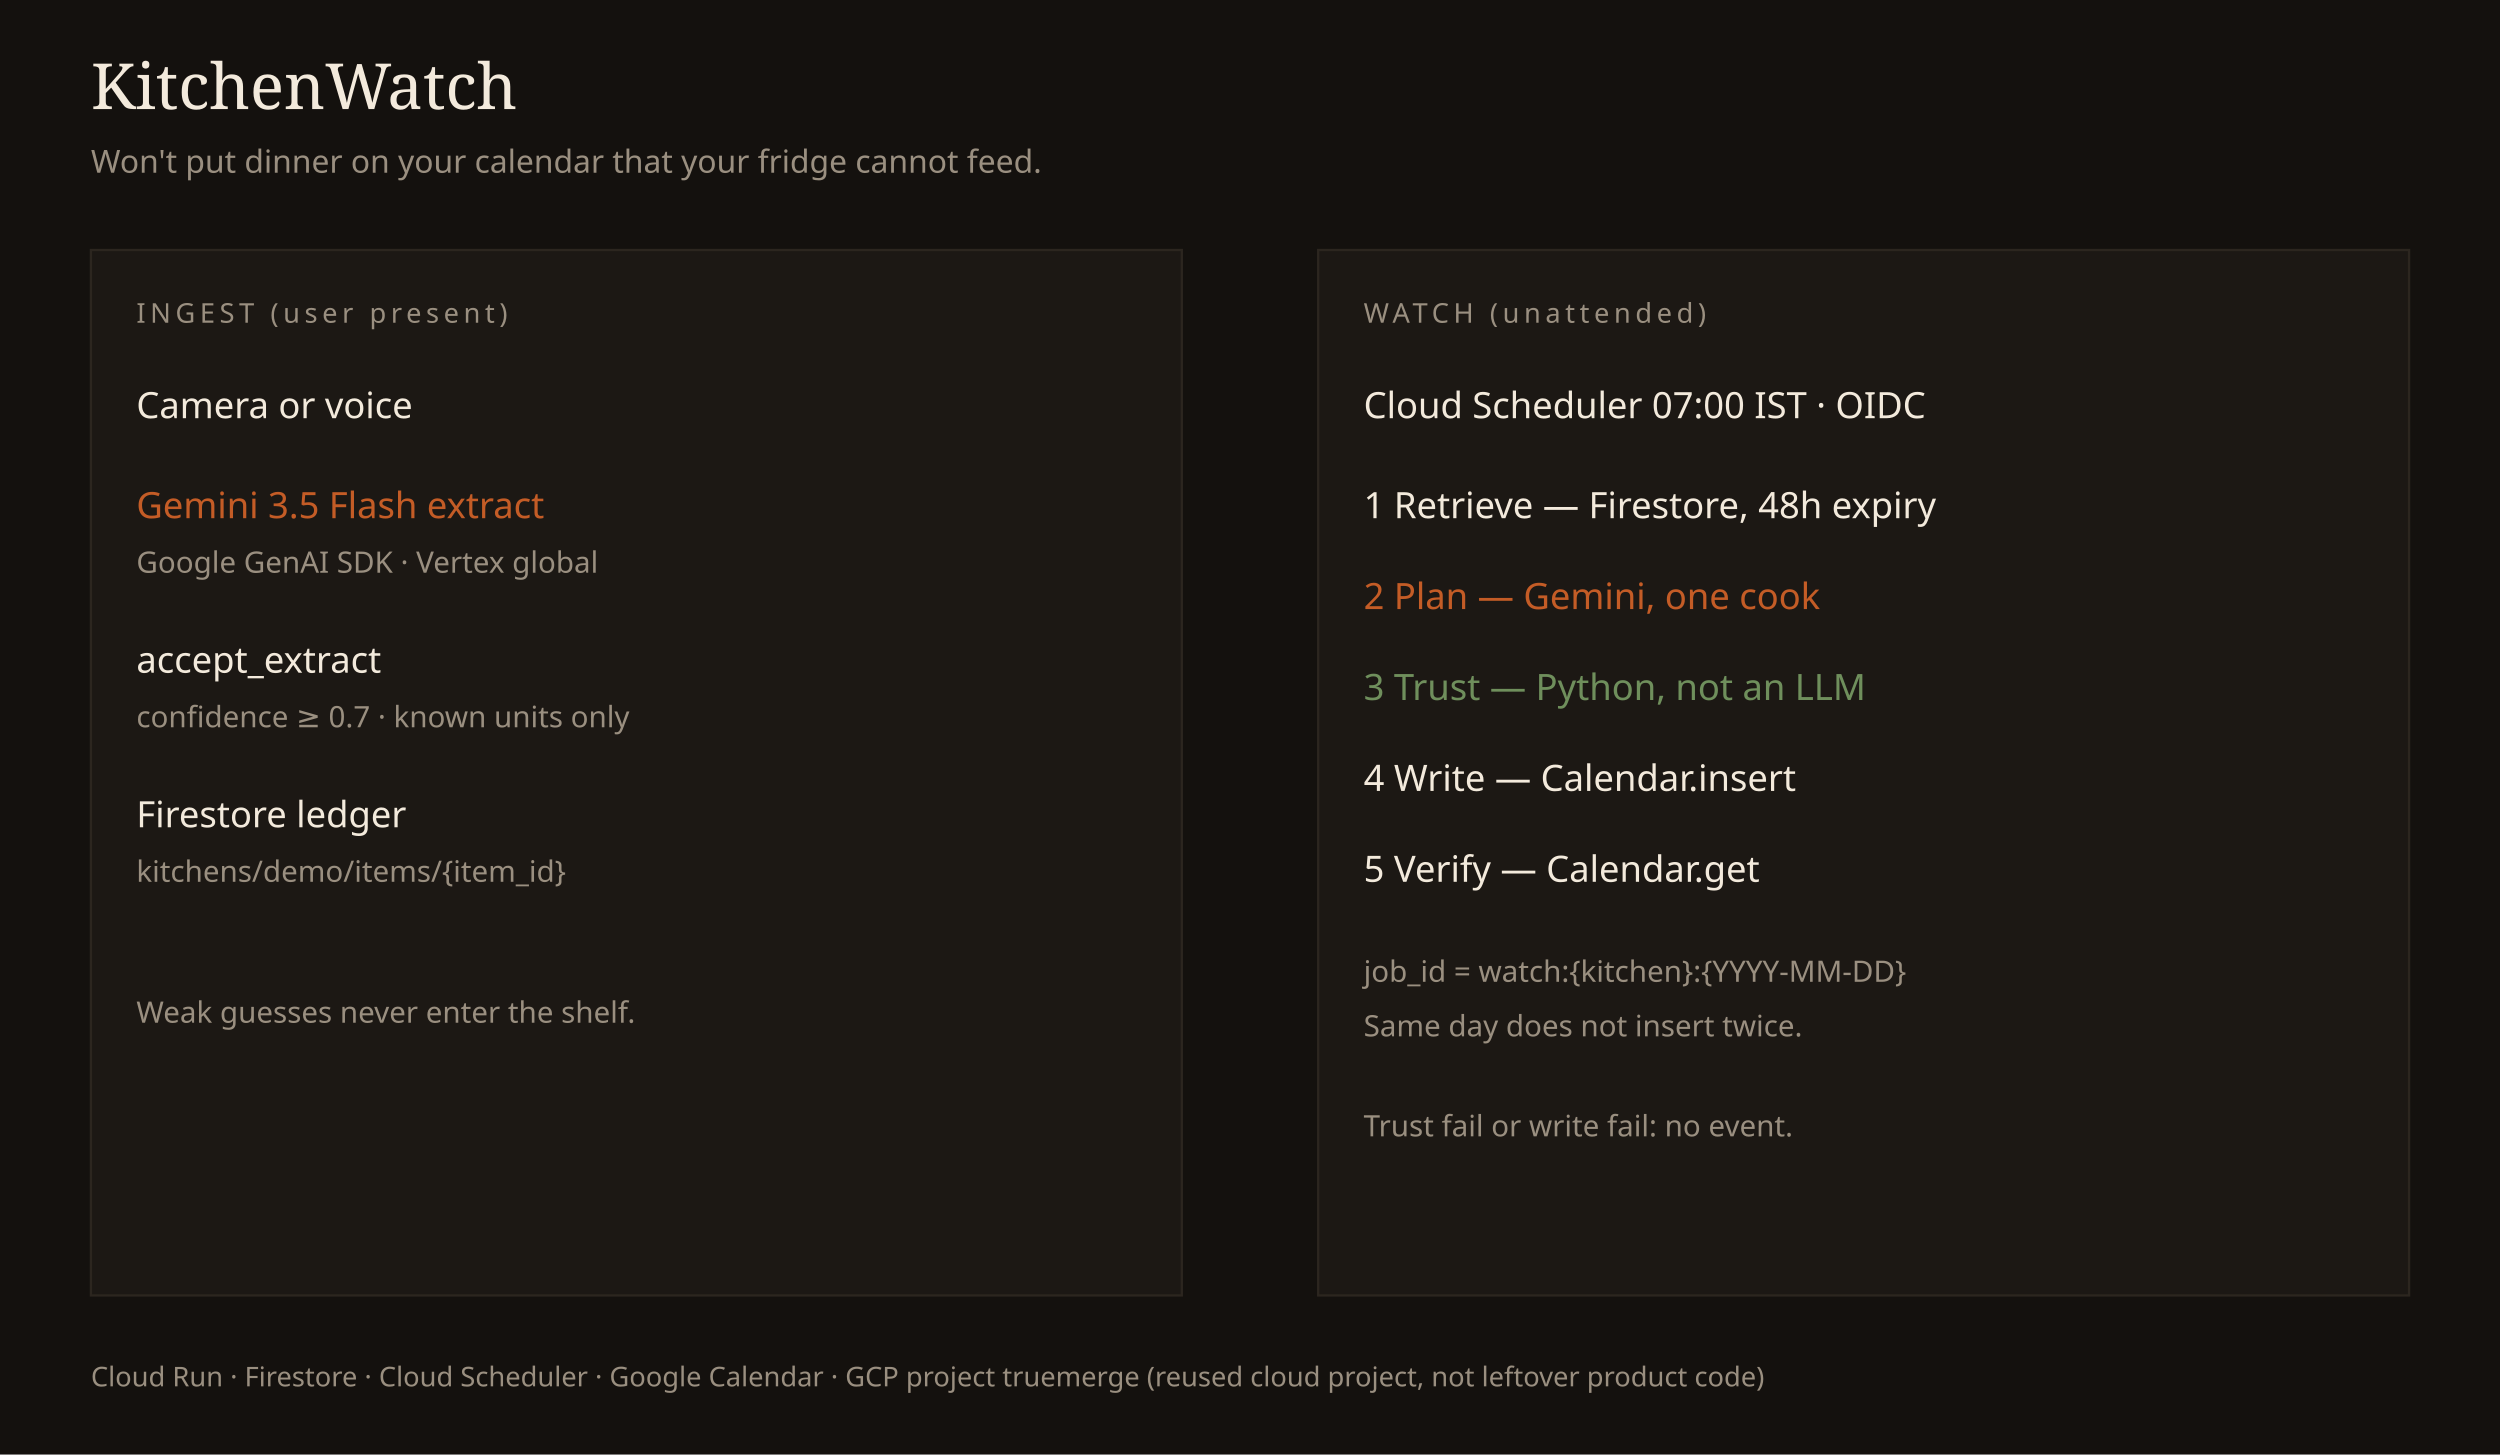
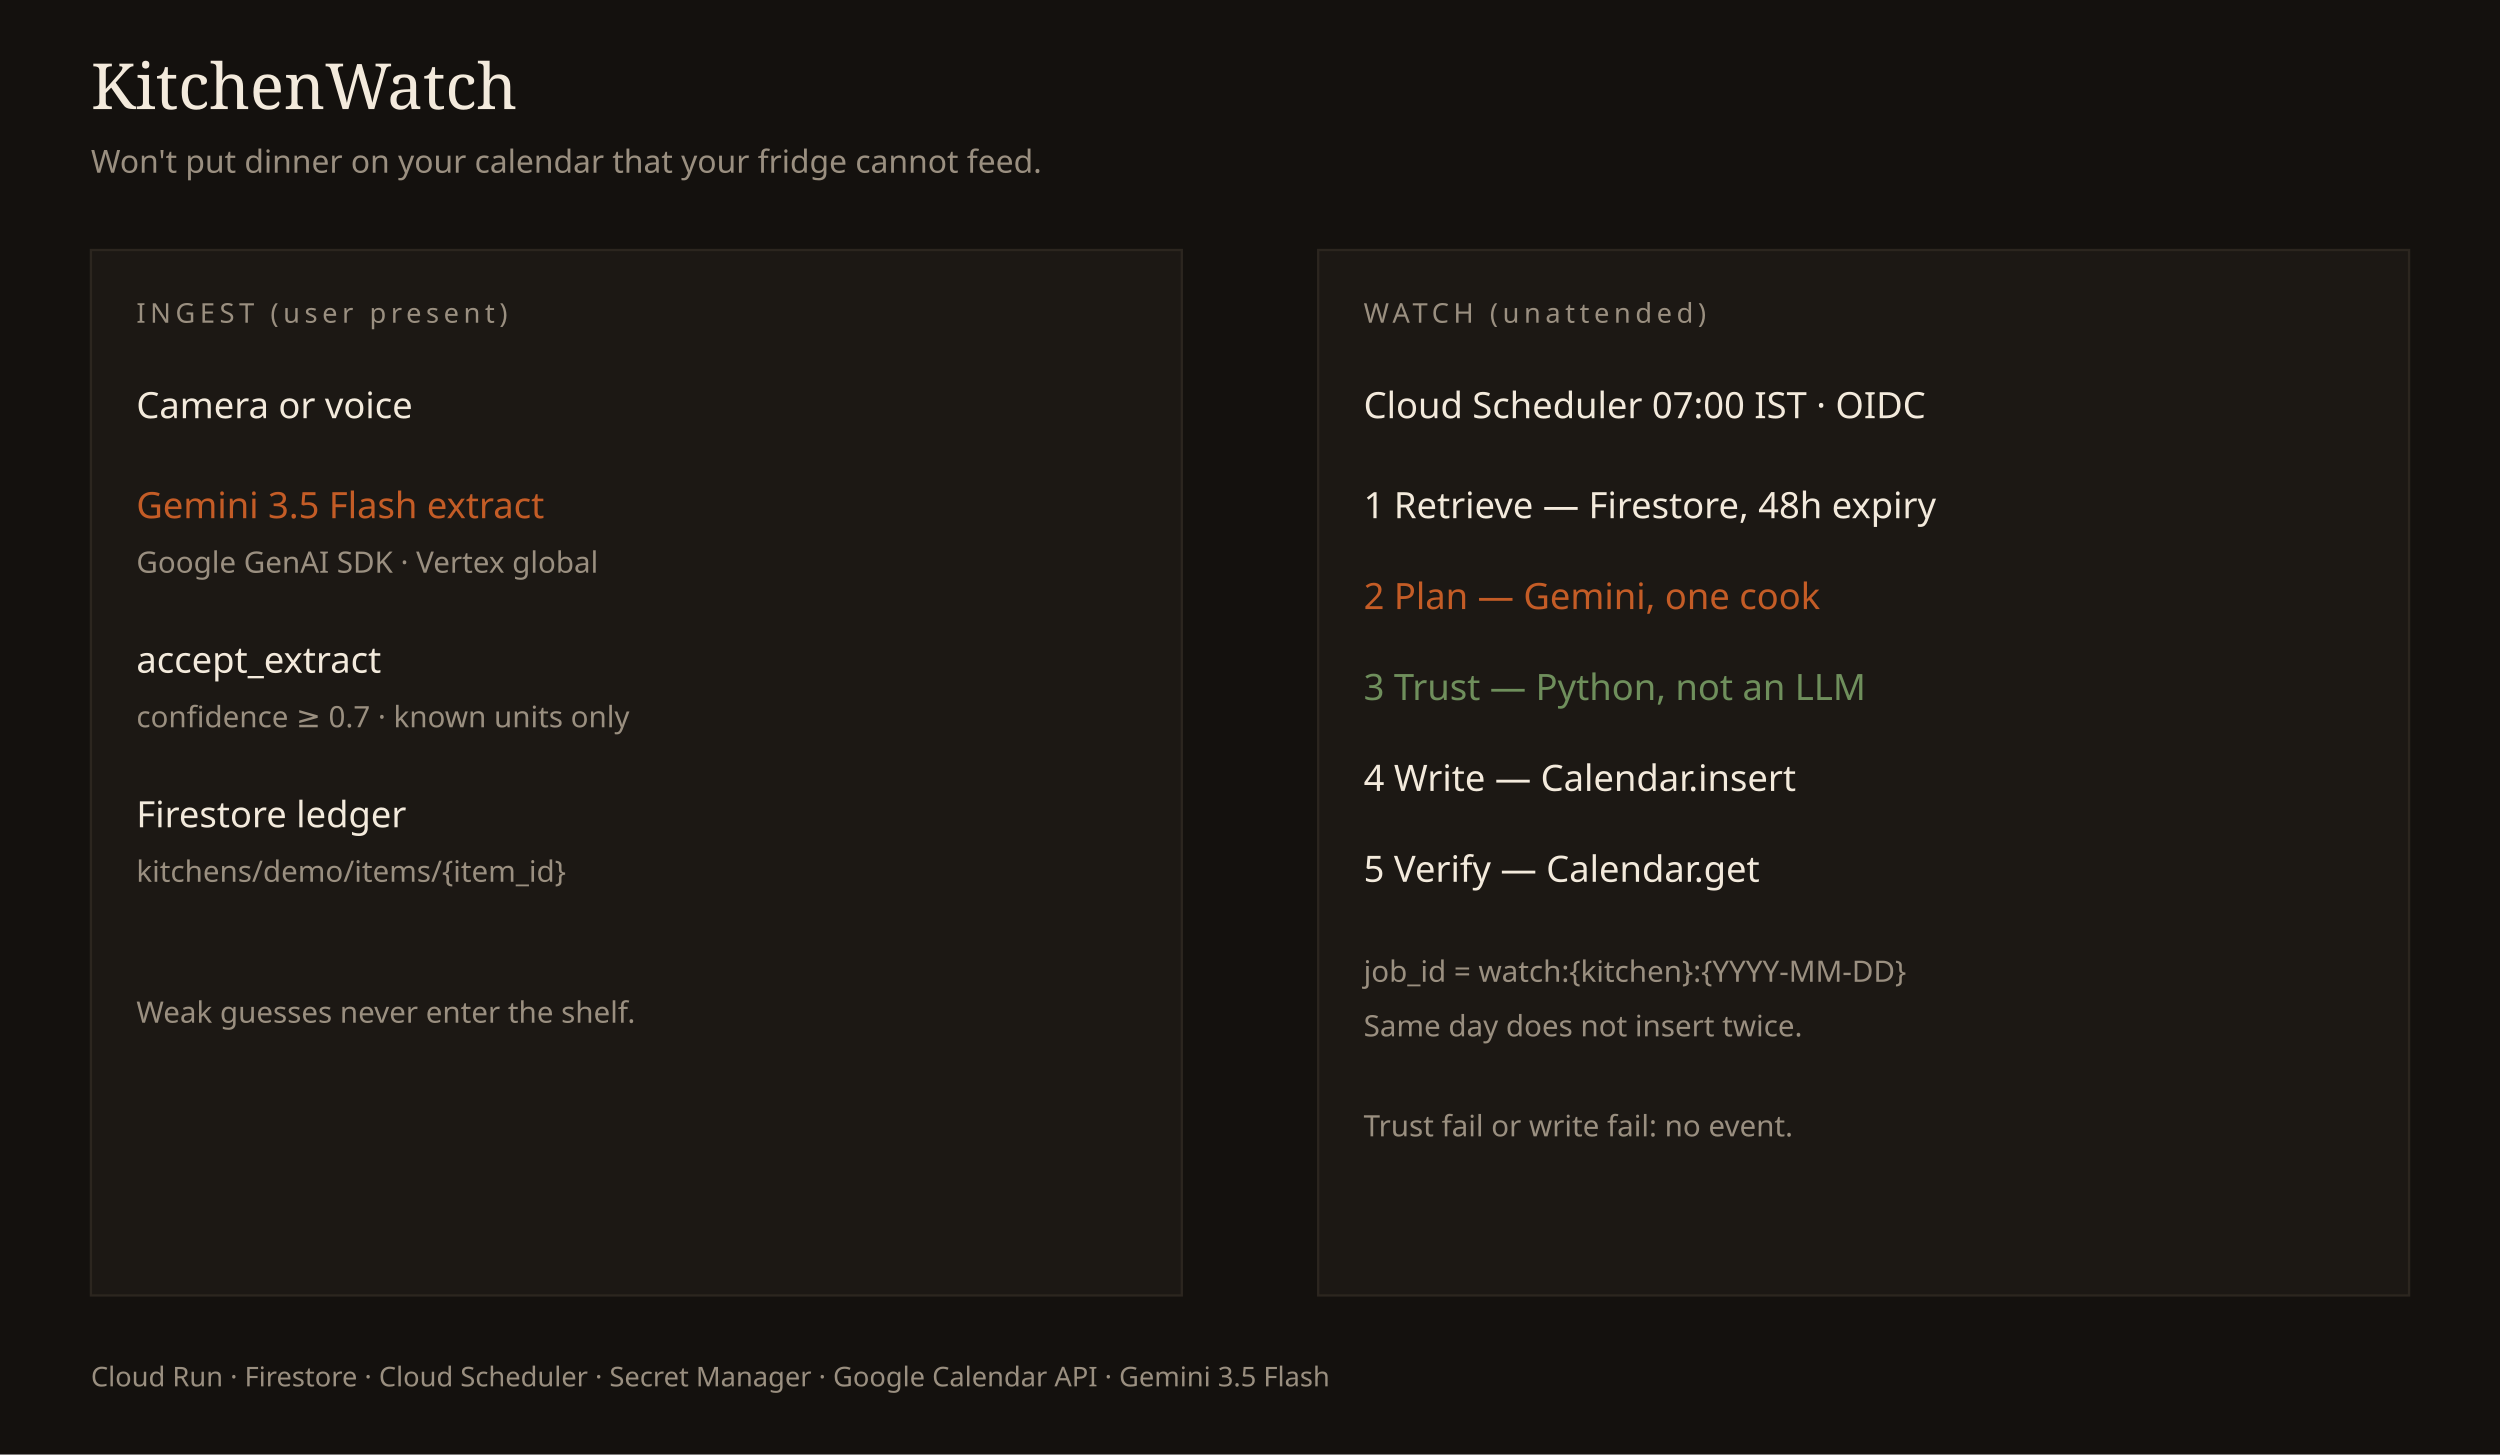
<svg xmlns="http://www.w3.org/2000/svg" width="1100" height="640" viewBox="0 0 1100 640" role="img" aria-labelledby="title desc">
  <rect width="1100" height="640" fill="#14110e" />
  <text x="40" y="48" fill="#f3eadc" font-family="Georgia, serif" font-size="28">KitchenWatch</text>
  <text x="40" y="76" fill="#9a8f80" font-family="ui-sans-serif, system-ui, sans-serif" font-size="14">Won't put dinner on your calendar that your fridge cannot feed.</text>
  <rect x="40" y="110" width="480" height="460" fill="#1c1814" stroke="#2c261f" />
  <text x="60" y="142" fill="#9a8f80" font-family="ui-sans-serif, system-ui, sans-serif" font-size="12" letter-spacing="2">INGEST (user present)</text>
  <text x="60" y="184" fill="#f3eadc" font-family="ui-sans-serif, system-ui, sans-serif" font-size="16">Camera or voice</text>
  <text x="60" y="228" fill="#c45c26" font-family="ui-sans-serif, system-ui, sans-serif" font-size="16">Gemini 3.5 Flash extract</text>
  <text x="60" y="252" fill="#9a8f80" font-family="ui-sans-serif, system-ui, sans-serif" font-size="13">Google GenAI SDK · Vertex global</text>
  <text x="60" y="296" fill="#f3eadc" font-family="ui-sans-serif, system-ui, sans-serif" font-size="16">accept_extract</text>
  <text x="60" y="320" fill="#9a8f80" font-family="ui-sans-serif, system-ui, sans-serif" font-size="13">confidence ≥ 0.7 · known units only</text>
  <text x="60" y="364" fill="#f3eadc" font-family="ui-sans-serif, system-ui, sans-serif" font-size="16">Firestore ledger</text>
  <text x="60" y="388" fill="#9a8f80" font-family="ui-sans-serif, system-ui, sans-serif" font-size="13">kitchens/demo/items/{item_id}</text>
  <text x="60" y="450" fill="#9a8f80" font-family="ui-sans-serif, system-ui, sans-serif" font-size="13">Weak guesses never enter the shelf.</text>
  <rect x="580" y="110" width="480" height="460" fill="#1c1814" stroke="#2c261f" />
  <text x="600" y="142" fill="#9a8f80" font-family="ui-sans-serif, system-ui, sans-serif" font-size="12" letter-spacing="2">WATCH (unattended)</text>
  <text x="600" y="184" fill="#f3eadc" font-family="ui-sans-serif, system-ui, sans-serif" font-size="16">Cloud Scheduler 07:00 IST · OIDC</text>
  <text x="600" y="228" fill="#f3eadc" font-family="ui-sans-serif, system-ui, sans-serif" font-size="16">1 Retrieve — Firestore, 48h expiry</text>
  <text x="600" y="268" fill="#c45c26" font-family="ui-sans-serif, system-ui, sans-serif" font-size="16">2 Plan — Gemini, one cook</text>
  <text x="600" y="308" fill="#6f8f5c" font-family="ui-sans-serif, system-ui, sans-serif" font-size="16">3 Trust — Python, not an LLM</text>
  <text x="600" y="348" fill="#f3eadc" font-family="ui-sans-serif, system-ui, sans-serif" font-size="16">4 Write — Calendar.insert</text>
  <text x="600" y="388" fill="#f3eadc" font-family="ui-sans-serif, system-ui, sans-serif" font-size="16">5 Verify — Calendar.get</text>
  <text x="600" y="432" fill="#9a8f80" font-family="ui-sans-serif, system-ui, sans-serif" font-size="13">job_id = watch:{kitchen}:{YYYY-MM-DD}</text>
  <text x="600" y="456" fill="#9a8f80" font-family="ui-sans-serif, system-ui, sans-serif" font-size="13">Same day does not insert twice.</text>
  <text x="600" y="500" fill="#9a8f80" font-family="ui-sans-serif, system-ui, sans-serif" font-size="13">Trust fail or write fail: no event.</text>
-   <text x="40" y="610" fill="#9a8f80" font-family="ui-sans-serif, system-ui, sans-serif" font-size="12">Cloud Run · Firestore · Cloud Scheduler · Google Calendar · GCP project truemerge (reused cloud project, not leftover product code)</text>
+   <text x="40" y="610" fill="#9a8f80" font-family="ui-sans-serif, system-ui, sans-serif" font-size="12">Cloud Run · Firestore · Cloud Scheduler · Secret Manager · Google Calendar API · Gemini 3.5 Flash</text>
</svg>
